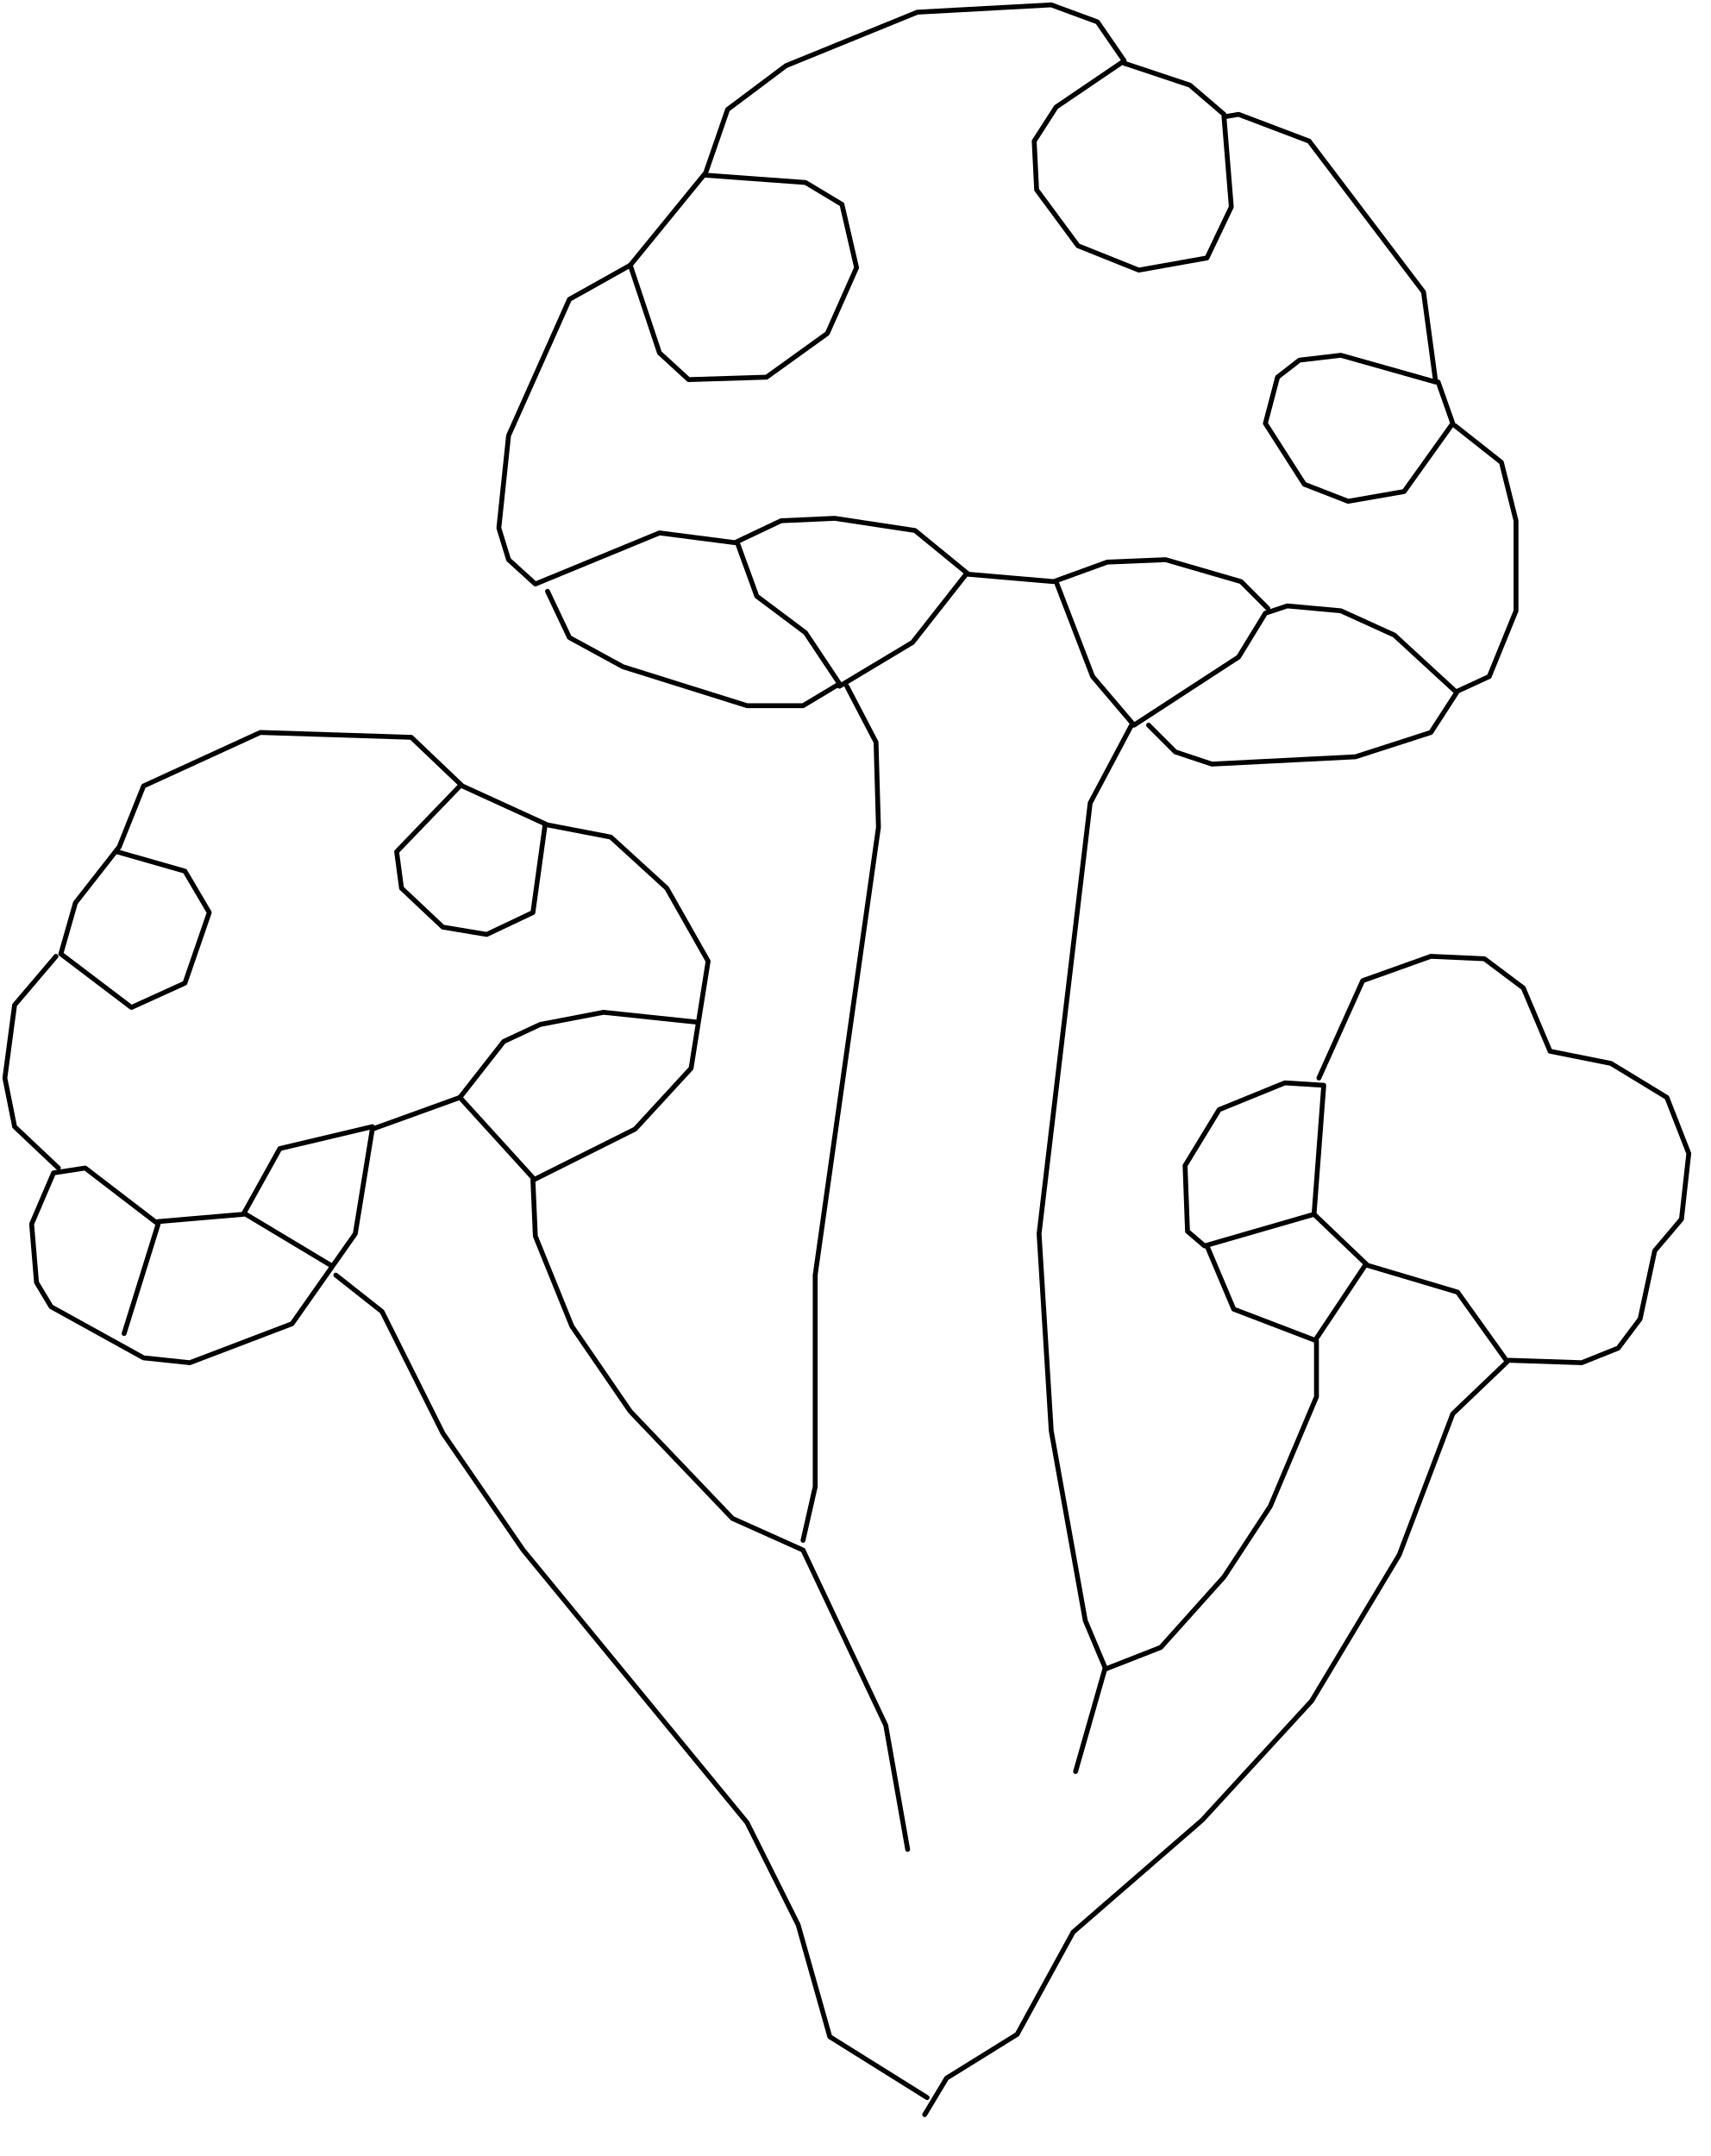
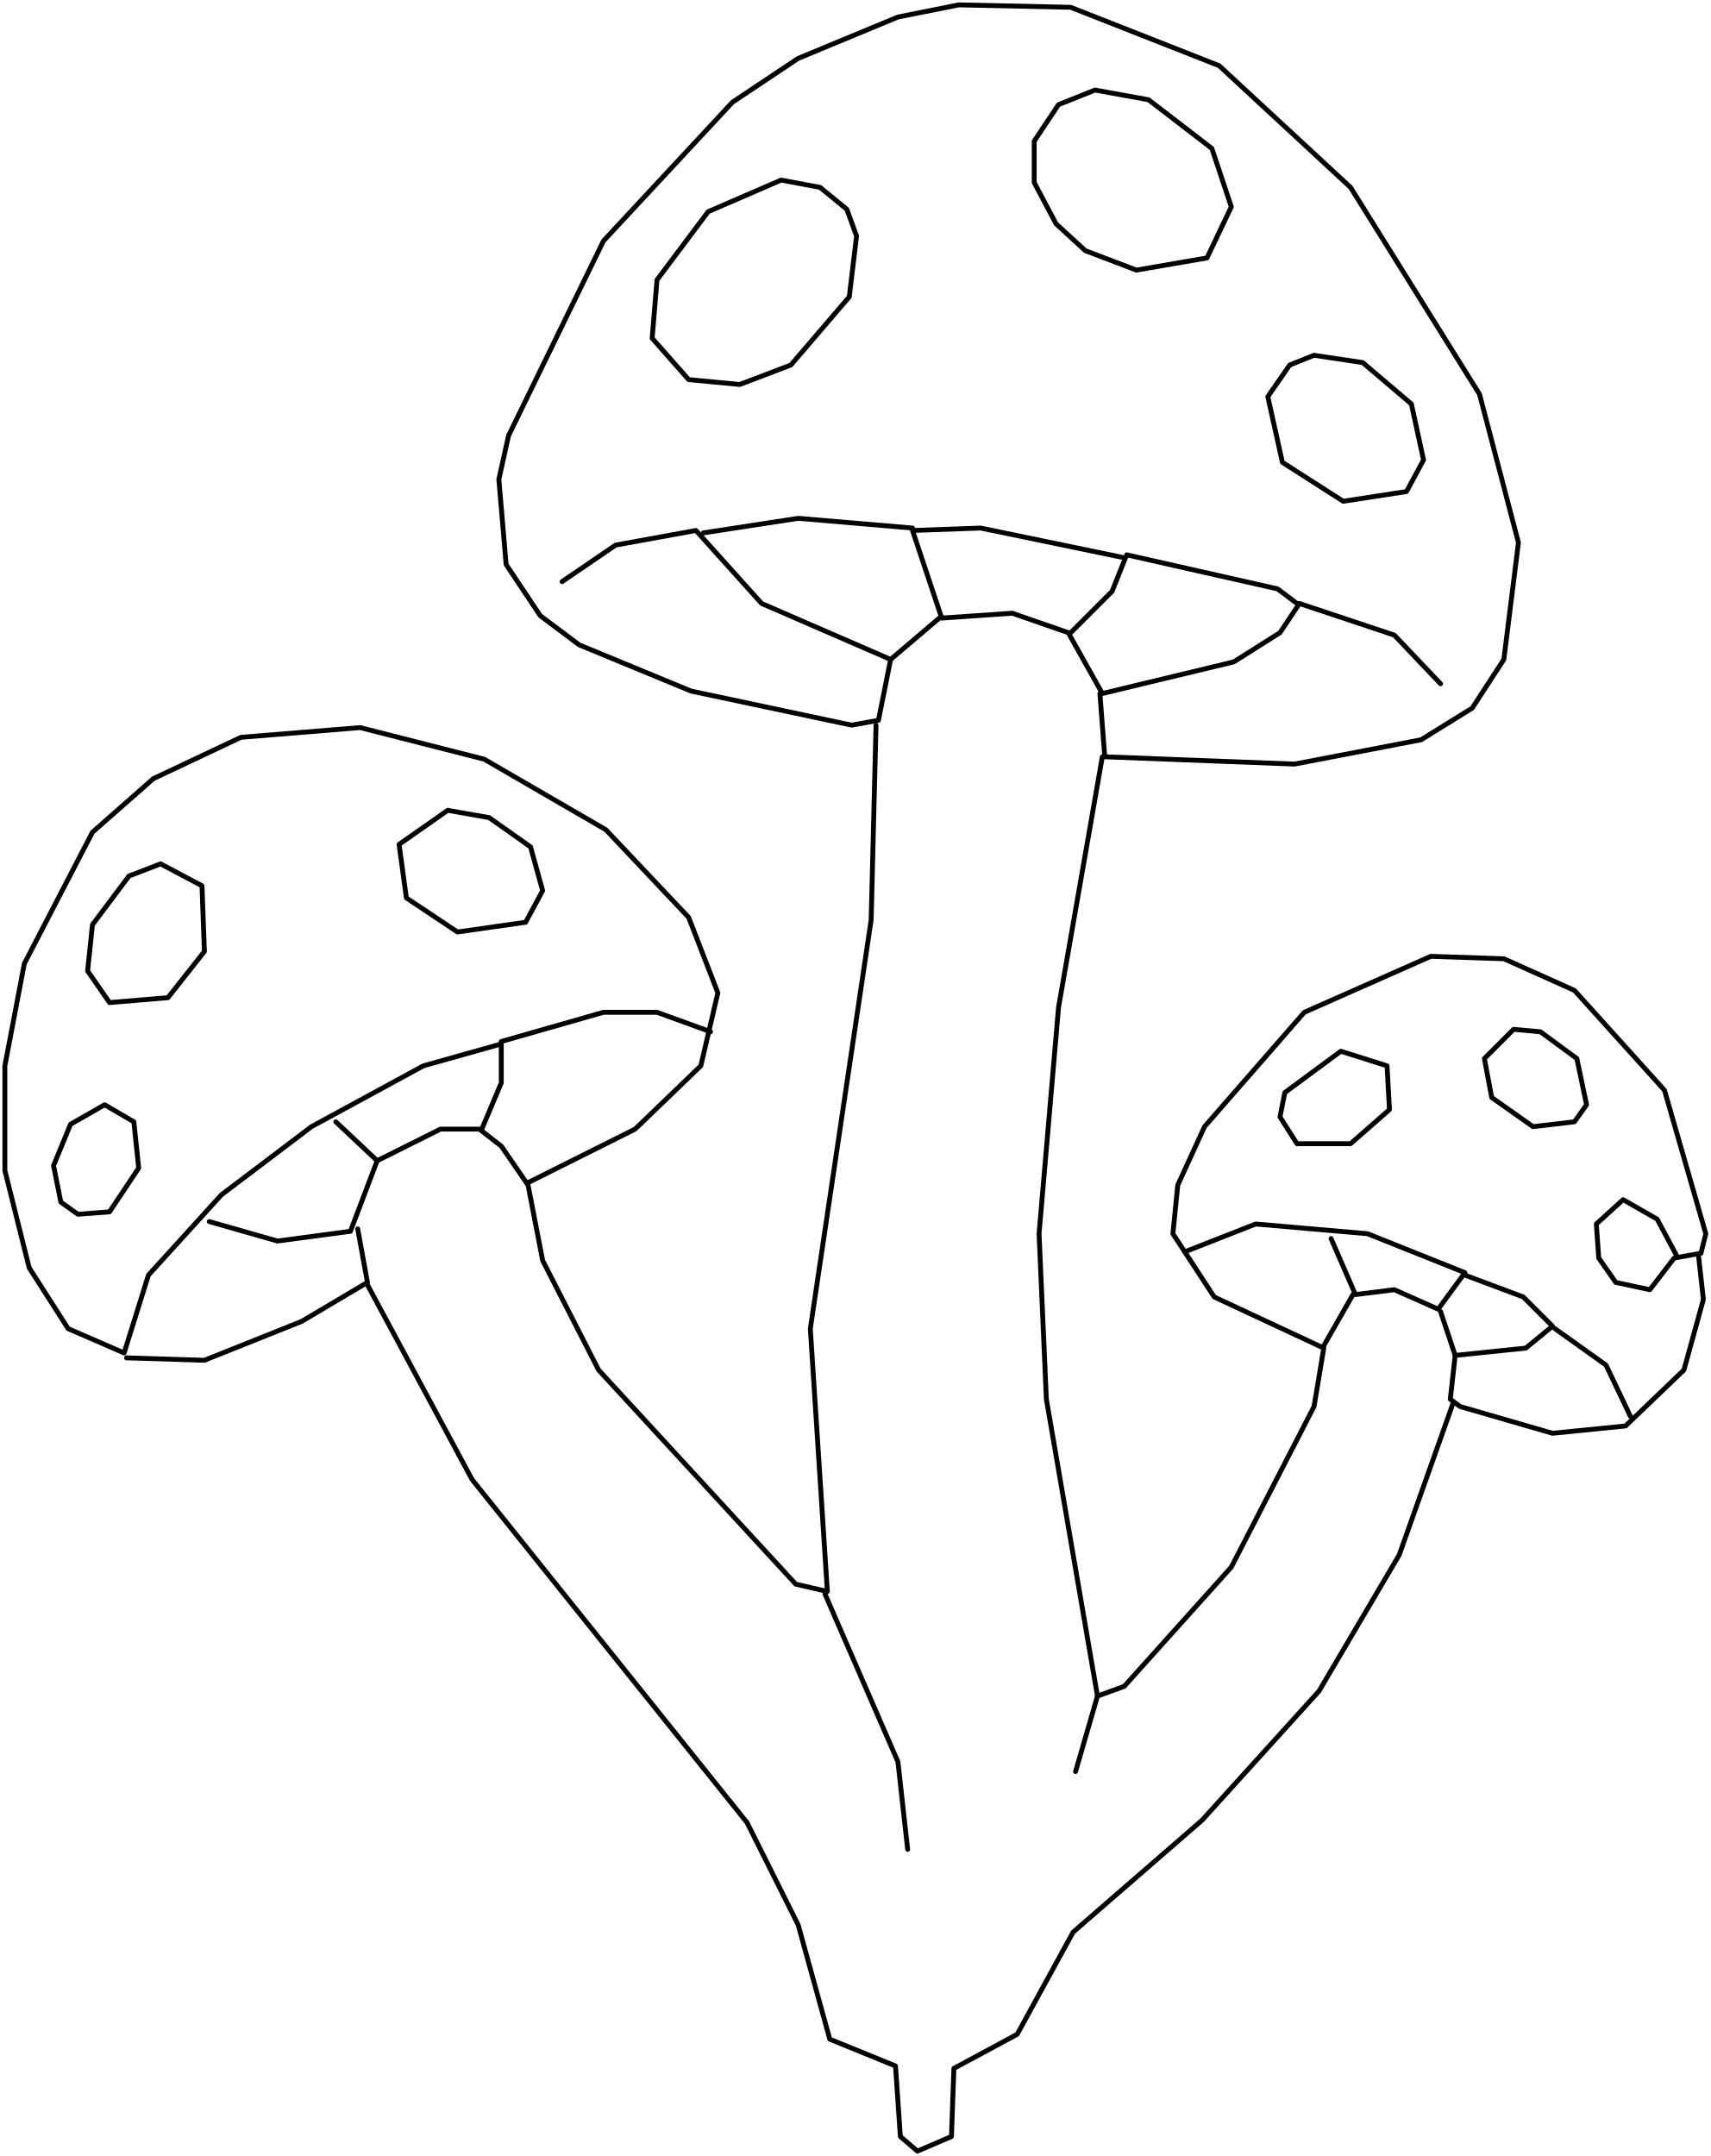
- <svg xmlns="http://www.w3.org/2000/svg" viewBox="0 0 703.00 886.00" data-anchor="381.00,869.00" data-source="Champignon grappe organique.png">
+ <svg xmlns="http://www.w3.org/2000/svg" viewBox="0 0 703.00 886.00" data-anchor="381.00,884.00" data-source="Champignon grappe organique.png">
  <g fill="none" stroke="#000" stroke-width="2" stroke-linecap="round" stroke-linejoin="round">
-     <path d="M259.00,109.00L290.00,71.00L299.00,45.00L323.00,27.00L377.00,5.00L432.00,2.00L451.00,9.00L462.00,25.00L434.00,44.00L425.00,58.00L426.00,78.00L443.00,101.00L468.00,111.00L496.00,106.00L506.00,85.00L503.00,48.00L509.00,47.00L538.00,58.00L585.00,120.00L590.00,157.00L551.00,146.00L534.00,148.00L525.00,155.00L520.00,174.00L536.00,199.00L554.00,206.00L577.00,202.00L597.00,174.00L591.00,157.00" />
-     <path d="M462.00,26.00L489.00,35.00L503.00,47.00" />
-     <path d="M598.00,175.00L617.00,190.00L623.00,214.00L623.00,251.00L612.00,278.00L599.00,284.00L588.00,301.00L557.00,311.00L498.00,314.00L483.00,309.00L472.00,298.00" />
-     <path d="M290.00,72.00L331.00,75.00L346.00,84.00L352.00,110.00L340.00,137.00L315.00,155.00L283.00,156.00L271.00,145.00L259.00,109.00" />
-     <path d="M259.00,109.00L234.00,123.00L209.00,179.00L205.00,217.00L209.00,230.00L220.00,240.00L271.00,219.00L302.00,223.00L321.00,214.00L343.00,213.00L376.00,218.00L398.00,236.00L433.00,239.00L455.00,231.00L479.00,230.00L510.00,239.00L521.00,250.00" />
-     <path d="M303.00,223.00L311.00,245.00L331.00,260.00L345.00,281.00L330.00,290.00L307.00,290.00L256.00,274.00L234.00,262.00L225.00,243.00" />
-     <path d="M345.00,282.00L375.00,264.00L397.00,236.00" />
-     <path d="M348.00,282.00L360.00,305.00L361.00,340.00L335.00,524.00L335.00,611.00L330.00,633.00" />
-     <path d="M434.00,239.00L449.00,278.00L466.00,298.00L509.00,270.00L520.00,252.00L529.00,249.00L551.00,251.00L573.00,261.00L598.00,284.00" />
-     <path d="M454.00,685.00L446.00,666.00L432.00,588.00L427.00,507.00L448.00,330.00L465.00,298.00" />
-     <path d="M48.00,350.00L76.00,358.00L86.00,375.00L76.00,404.00L54.00,414.00L25.00,392.00L31.00,371.00L49.00,348.00L59.00,323.00L107.00,301.00L169.00,303.00L190.00,323.00L225.00,339.00L251.00,344.00L274.00,365.00L291.00,395.00L284.00,439.00L261.00,464.00L219.00,485.00L220.00,508.00L235.00,545.00L259.00,580.00L301.00,624.00L330.00,637.00L364.00,709.00L373.00,760.00" />
-     <path d="M224.00,339.00L219.00,375.00L200.00,384.00L182.00,381.00L165.00,365.00L163.00,350.00L189.00,323.00" />
-     <path d="M286.00,420.00L248.00,416.00L222.00,421.00L207.00,428.00L189.00,451.00" />
-     <path d="M189.00,451.00L219.00,484.00" />
-     <path d="M24.00,480.00L6.00,463.00L2.00,443.00L6.00,413.00L23.00,393.00" />
-     <path d="M189.00,451.00L153.00,464.00L146.00,507.00L120.00,544.00L78.00,560.00L59.00,558.00L21.00,537.00L15.00,527.00L13.00,503.00L22.00,482.00L35.00,480.00L65.00,503.00L51.00,548.00" />
-     <path d="M153.00,463.00L115.00,472.00L100.00,499.00L65.00,502.00" />
-     <path d="M540.00,499.00L544.00,446.00L528.00,445.00L501.00,456.00L487.00,479.00L488.00,506.00L495.00,512.00L540.00,499.00" />
-     <path d="M542.00,443.00L560.00,403.00L588.00,393.00L610.00,394.00L626.00,406.00L637.00,432.00L662.00,437.00L685.00,451.00L694.00,474.00L691.00,501.00L680.00,514.00L674.00,542.00L665.00,554.00L650.00,560.00L620.00,559.00L597.00,581.00L575.00,639.00L539.00,699.00L494.00,748.00L441.00,794.00L418.00,836.00L389.00,854.00L380.00,869.00" />
-     <path d="M540.00,499.00L562.00,520.00L599.00,531.00L619.00,559.00" />
-     <path d="M496.00,512.00L507.00,538.00L541.00,551.00L541.00,574.00L522.00,619.00L503.00,648.00L477.00,677.00L454.00,686.00L442.00,728.00" />
-     <path d="M138.00,524.00L157.00,539.00L182.00,589.00L215.00,637.00L307.00,749.00L328.00,791.00L341.00,837.00L381.00,862.00" />
-     <path d="M541.00,550.00L561.00,520.00" />
-     <path d="M136.00,520.00L101.00,499.00" />
+     <path d="M461.00,229.00L403.00,217.00L375.00,218.00L387.00,254.00L416.00,252.00L439.00,260.00L453.00,285.00L507.00,272.00L526.00,260.00L534.00,248.00L573.00,261.00L592.00,281.00" />
+     <path d="M533.00,248.00L525.00,242.00L463.00,228.00L457.00,243.00L440.00,260.00" />
+     <path d="M386.00,254.00L366.00,271.00" />
+     <path d="M366.00,271.00L361.00,296.00L350.00,298.00L284.00,284.00L238.00,265.00L222.00,253.00L208.00,232.00L205.00,197.00L209.00,179.00L248.00,99.00L301.00,42.00L328.00,24.00L369.00,7.00L394.00,2.00L440.00,3.00L501.00,27.00L555.00,77.00L608.00,162.00L624.00,223.00L618.00,271.00L605.00,291.00L584.00,304.00L532.00,314.00L454.00,311.00L452.00,285.00" />
+     <path d="M360.00,298.00L358.00,378.00L333.00,546.00L340.00,654.00L327.00,651.00L246.00,563.00L223.00,518.00L217.00,487.00L206.00,471.00L197.00,464.00L181.00,464.00L155.00,477.00" />
+     <path d="M198.00,464.00L206.00,445.00L206.00,429.00L174.00,438.00L128.00,463.00L91.00,491.00L61.00,524.00L51.00,556.00L28.00,546.00L12.00,521.00L2.00,481.00L2.00,438.00L10.00,396.00L38.00,342.00L63.00,320.00L99.00,303.00L148.00,299.00L199.00,312.00L249.00,341.00L283.00,377.00L295.00,408.00L288.00,438.00L261.00,464.00L217.00,486.00" />
+     <path d="M292.00,424.00L270.00,416.00L248.00,416.00L206.00,428.00" />
+     <path d="M339.00,655.00L369.00,724.00L373.00,760.00" />
+     <path d="M450.00,37.00L472.00,41.00L498.00,61.00L506.00,85.00L496.00,106.00L467.00,111.00L446.00,103.00L434.00,92.00L425.00,75.00L425.00,58.00L435.00,43.00L450.00,37.00" />
+     <path d="M321.00,74.00L337.00,77.00L348.00,86.00L352.00,97.00L349.00,122.00L325.00,150.00L304.00,158.00L283.00,156.00L268.00,139.00L270.00,115.00L291.00,87.00L321.00,74.00" />
+     <path d="M540.00,146.00L560.00,149.00L580.00,166.00L585.00,189.00L578.00,202.00L552.00,206.00L527.00,190.00L521.00,163.00L530.00,150.00L540.00,146.00" />
+     <path d="M375.00,217.00L328.00,213.00L289.00,219.00" />
+     <path d="M231.00,239.00L253.00,224.00L286.00,218.00L313.00,248.00L366.00,271.00" />
+     <path d="M453.00,311.00L435.00,414.00L427.00,507.00L430.00,575.00L451.00,697.00" />
+     <path d="M184.00,333.00L201.00,336.00L218.00,348.00L223.00,366.00L216.00,379.00L188.00,383.00L167.00,369.00L164.00,347.00L184.00,333.00" />
+     <path d="M66.00,355.00L83.00,364.00L84.00,391.00L69.00,410.00L45.00,412.00L36.00,399.00L38.00,380.00L53.00,360.00L66.00,355.00" />
+     <path d="M689.00,516.00L681.00,501.00L667.00,493.00L656.00,503.00L657.00,517.00L664.00,527.00L678.00,530.00L688.00,517.00L699.00,515.00L701.00,507.00L684.00,448.00L647.00,407.00L618.00,394.00L588.00,393.00L536.00,416.00L495.00,463.00L484.00,487.00L482.00,507.00L499.00,533.00L544.00,554.00L540.00,578.00L506.00,644.00L462.00,693.00L451.00,697.00" />
+     <path d="M488.00,514.00L516.00,503.00L562.00,507.00L602.00,523.00L591.00,538.00L573.00,530.00L557.00,532.00L547.00,509.00" />
+     <path d="M602.00,524.00L626.00,533.00L638.00,545.00L627.00,554.00L598.00,557.00" />
+     <path d="M556.00,532.00L544.00,553.00" />
+     <path d="M592.00,539.00L598.00,557.00" />
+     <path d="M639.00,546.00L660.00,561.00L670.00,582.00" />
+     <path d="M622.00,423.00L633.00,424.00L648.00,435.00L652.00,454.00L647.00,461.00L630.00,463.00L613.00,451.00L610.00,435.00L622.00,423.00" />
+     <path d="M551.00,432.00L570.00,438.00L571.00,456.00L555.00,470.00L533.00,470.00L526.00,459.00L528.00,449.00L551.00,432.00" />
+     <path d="M43.00,454.00L55.00,461.00L57.00,480.00L45.00,498.00L32.00,499.00L25.00,494.00L22.00,479.00L29.00,462.00L43.00,454.00" />
+     <path d="M138.00,461.00L155.00,477.00" />
+     <path d="M155.00,477.00L144.00,506.00L114.00,510.00L86.00,502.00" />
+     <path d="M147.00,505.00L151.00,527.00L124.00,543.00L84.00,559.00L52.00,558.00" />
+     <path d="M698.00,516.00L700.00,534.00L692.00,563.00L668.00,586.00L638.00,589.00L600.00,578.00L596.00,575.00L598.00,557.00" />
+     <path d="M151.00,528.00L194.00,608.00L307.00,749.00L328.00,791.00L341.00,838.00L368.00,849.00L370.00,878.00L377.00,884.00L391.00,878.00L392.00,850.00L418.00,836.00L441.00,794.00L494.00,748.00L542.00,695.00L575.00,639.00L597.00,577.00" />
+     <path d="M451.00,697.00L442.00,728.00" />
  </g>
</svg>
